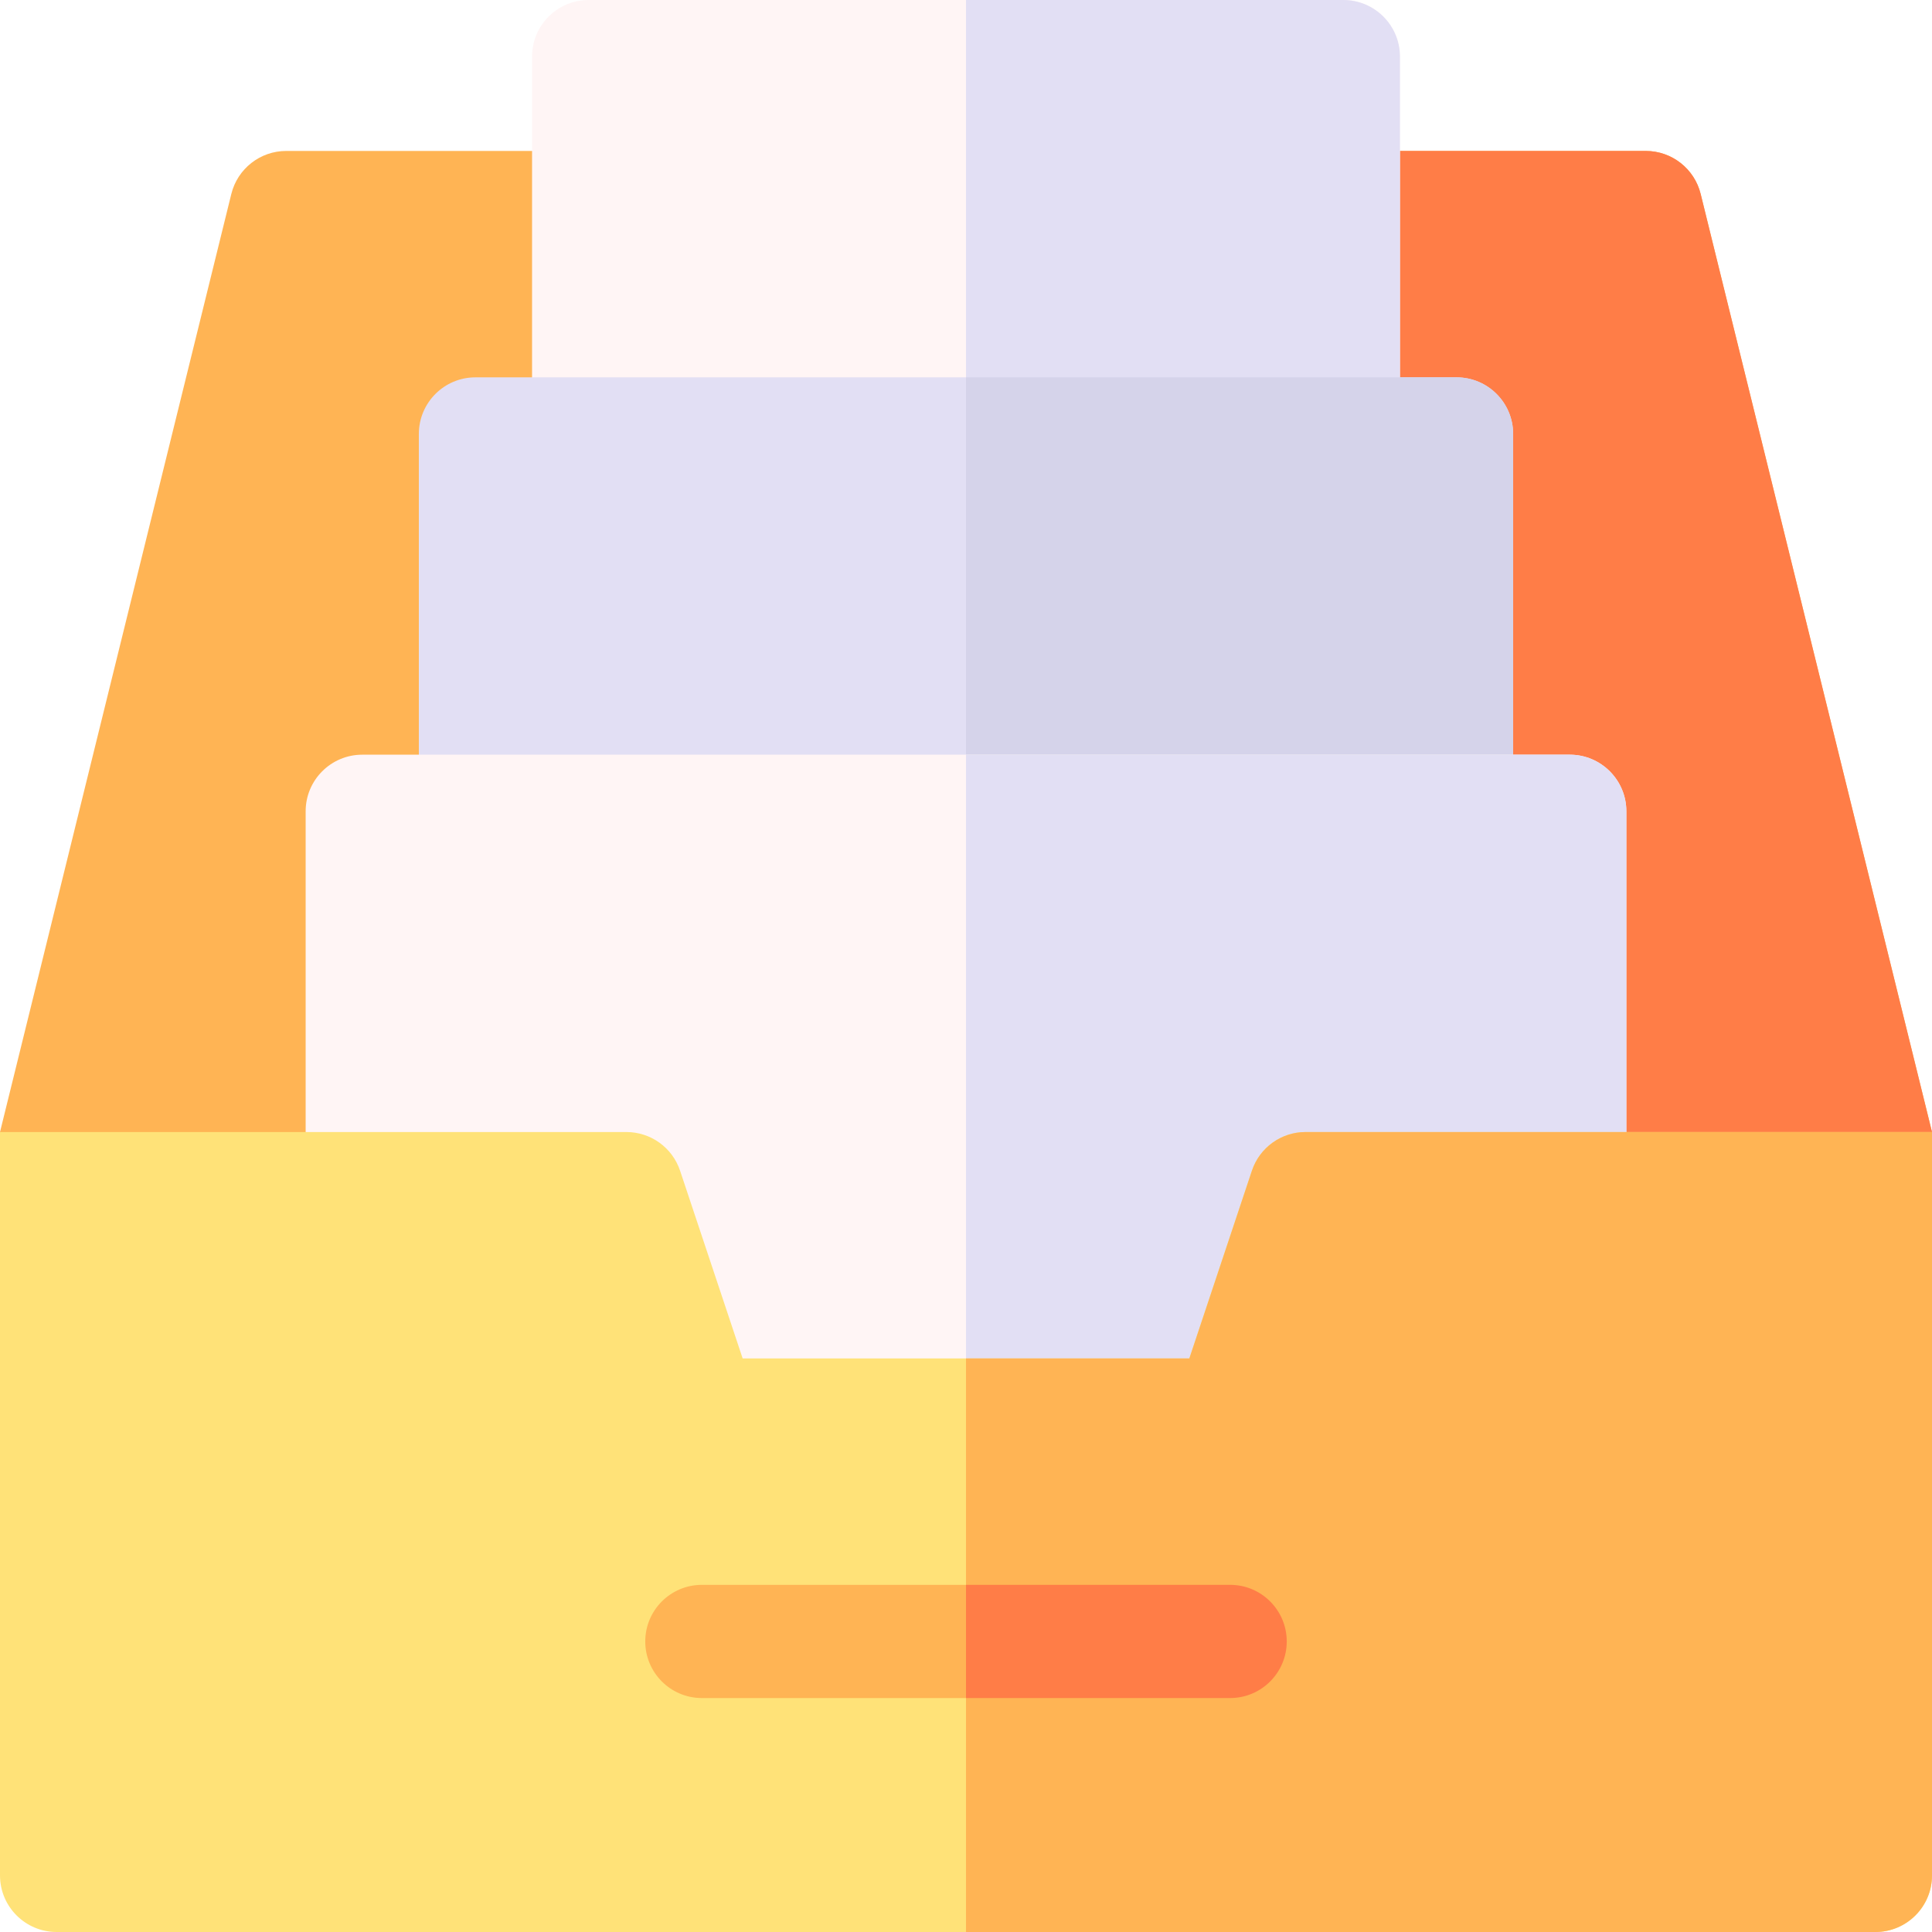
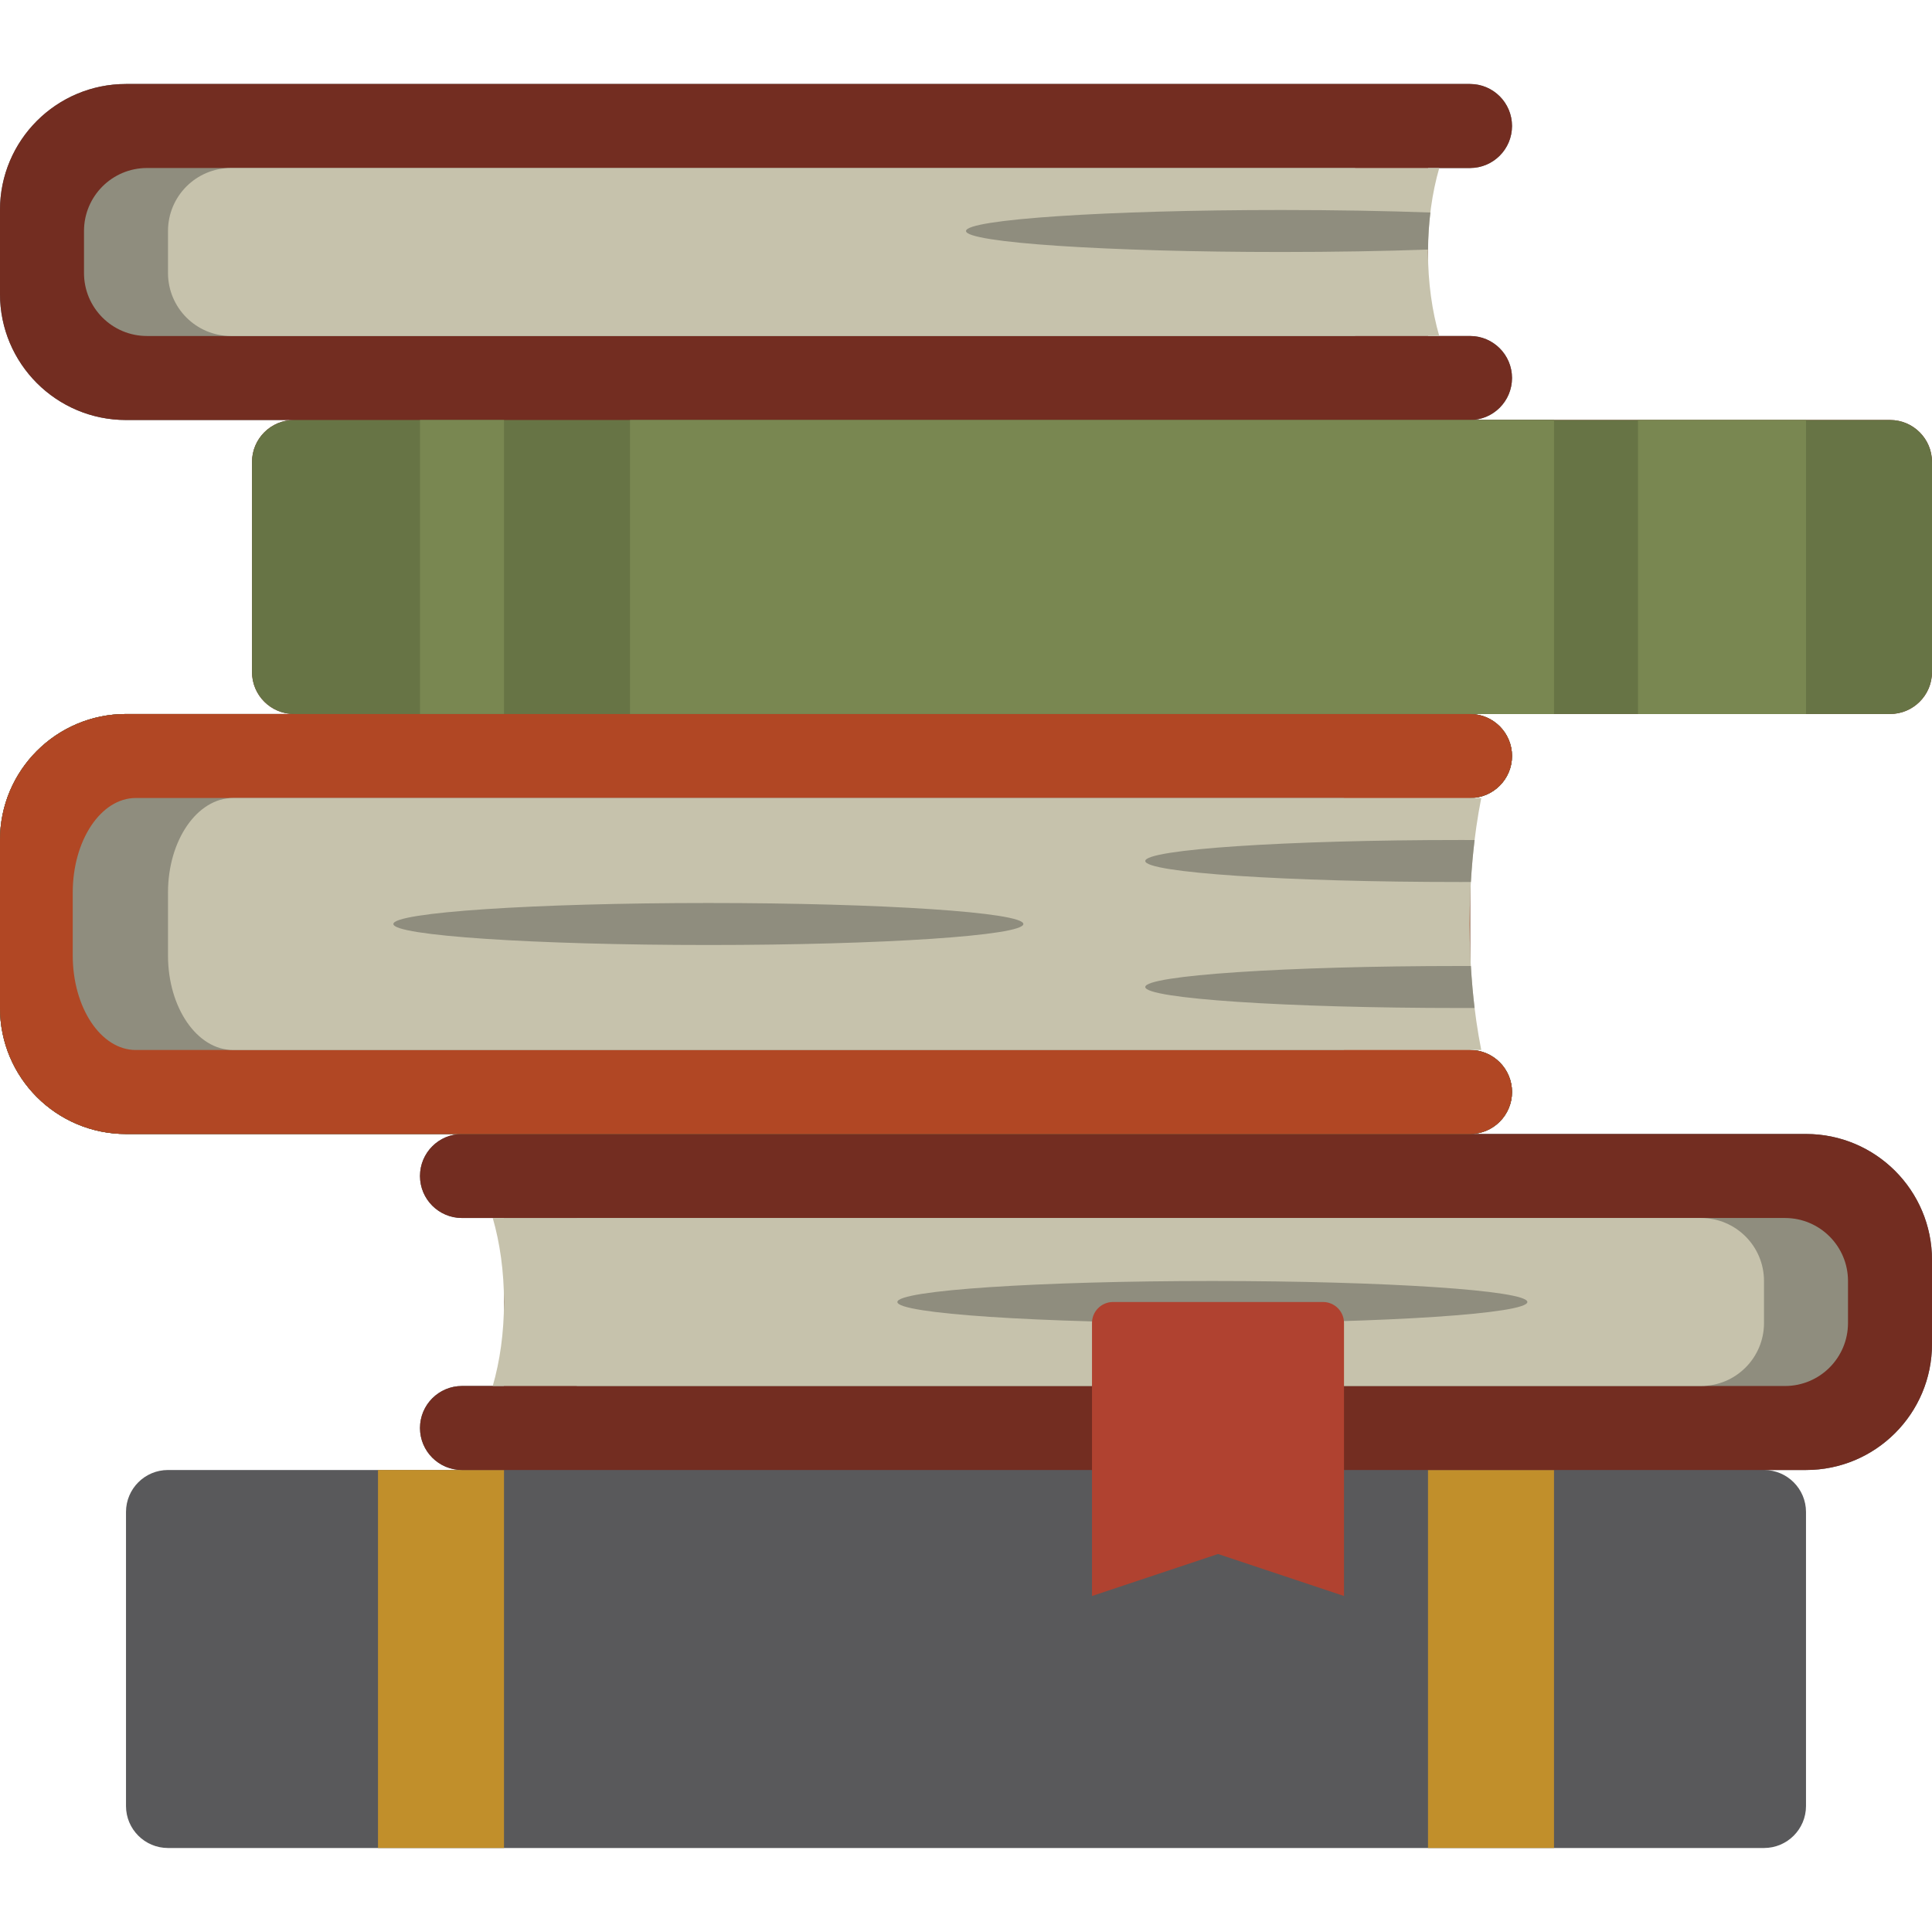
- <svg xmlns="http://www.w3.org/2000/svg" height="512" width="512">
-   <path d="M0 300L61.3 51.41C62.95 44.71 68.96 40 75.86 40h360.27c6.9 0 12.91 4.71 14.56 11.41L512 300c0 8.84-7.16 16-16 16H16c-8.84 0-16-7.16-16-16z" fill="#ffb454" />
-   <path d="M450.7 51.41A14.996 14.996 0 0 0 436.14 40H256v276h240c8.84 0 16-7.16 16-16z" fill="#ff7d47" />
-   <path d="M356 130H156c-8.28 0-15-6.72-15-15V15c0-8.28 6.72-15 15-15h200c8.28 0 15 6.72 15 15v100c0 8.28-6.72 15-15 15z" fill="#fff5f5" />
-   <path d="M356 0H256v130h100c8.28 0 15-6.72 15-15V15c0-8.28-6.72-15-15-15z" fill="#e2dff4" />
-   <path d="M386 230H126c-8.28 0-15-6.72-15-15V115c0-8.28 6.72-15 15-15h260c8.28 0 15 6.72 15 15v100c0 8.28-6.72 15-15 15z" fill="#e2dff4" />
-   <path d="M386 100H256v130h130c8.28 0 15-6.72 15-15V115c0-8.28-6.72-15-15-15z" fill="#d5d3ea" />
-   <path d="M416 450H96c-8.28 0-15-6.72-15-15V215c0-8.28 6.72-15 15-15h320c8.28 0 15 6.72 15 15v220c0 8.28-6.72 15-15 15z" fill="#fff5f5" />
-   <path d="M416 200H256v250h160c8.28 0 15-6.72 15-15V215c0-8.28-6.72-15-15-15z" fill="#e2dff4" />
-   <path d="M497 512H15c-8.28 0-15-6.72-15-15V300h166c6.46 0 12.19 4.13 14.23 10.26L196.81 360h118.38l16.58-49.74A14.991 14.991 0 0 1 346 300h166v197c0 8.28-6.72 15-15 15z" fill="#ffe278" />
-   <path d="M512 300H346c-6.46 0-12.19 4.13-14.23 10.26L315.19 360H256v152h241c8.28 0 15-6.72 15-15z" fill="#ffb454" />
-   <path d="M326 450H186c-8.28 0-15-6.72-15-15s6.72-15 15-15h140c8.28 0 15 6.72 15 15s-6.72 15-15 15z" fill="#ffb454" />
-   <path d="M326 420h-70v30h70c8.28 0 15-6.72 15-15s-6.72-15-15-15z" fill="#ff7d47" />
+ <svg xmlns="http://www.w3.org/2000/svg" version="1.1" id="Capa_1" x="0px" y="0px" viewBox="0 0 460 460" style="enable-background:new 0 0 460 460;" xml:space="preserve" width="512" height="512">
+   <g id="XMLID_244_">
+     <path id="XMLID_227_" style="fill:#59595B;" d="M460,300v20c0,16.569-13.431,30-30,30h-10c5.523,0,10,4.477,10,10v70   c0,5.523-4.477,10-10,10H40c-5.523,0-10-4.477-10-10v-70c0-5.523,4.477-10,10-10h70c-5.523,0-10-4.477-10-10   c0-5.523,4.477-10,10-10h10v-40h-10c-5.523,0-10-4.477-10-10c0-5.523,4.477-10,10-10H30c-16.569,0-30-13.431-30-30v-40   c0-16.569,13.431-30,30-30h120v-70H30C13.431,100,0,86.569,0,70V50c0-16.569,13.431-30,30-30h290h10h20c5.523,0,10,4.477,10,10   c0,5.523-4.477,10-10,10h-10v40h10c5.523,0,10,4.477,10,10c0,5.523-4.477,10-10,10h20v70h-20c5.523,0,10,4.477,10,10   c0,5.523-4.477,10-10,10v60c5.523,0,10,4.477,10,10c0,5.523-4.477,10-10,10h80C446.569,270,460,283.431,460,300z" />
+     <path id="XMLID_243_" style="fill:#C18F2B;" d="M120,440H90v-90h30V440z M370,350h-30v90h30V350z" />
+     <path id="XMLID_226_" style="fill:#732D21;" d="M370,170h-20c5.523,0,10,4.477,10,10c0,5.523-4.477,10-10,10v60   c5.523,0,10,4.477,10,10c0,5.523-4.477,10-10,10h80c16.569,0,30,13.431,30,30v20c0,16.569-13.431,30-30,30H140h-10h-20   c-5.523,0-10-4.477-10-10c0-5.523,4.477-10,10-10h10v-40h-10c-5.523,0-10-4.477-10-10c0-5.523,4.477-10,10-10H30   c-16.569,0-30-13.431-30-30v-40c0-16.569,13.431-30,30-30h40c-5.523,0-10-4.477-10-10v-50c0-5.523,4.477-10,10-10H30   C13.431,100,0,86.569,0,70V50c0-16.569,13.431-30,30-30h290h10h20c5.523,0,10,4.477,10,10c0,5.523-4.477,10-10,10h-10v40h10   c5.523,0,10,4.477,10,10c0,5.523-4.477,10-10,10h20h80c5.523,0,10,4.477,10,10v50c0,5.523-4.477,10-10,10H370z" />
+     <path id="XMLID_225_" style="fill:#8F8D7E;" d="M440,305v10c0,8.284-6.716,15-15,15H137.318c1.703-5.885,2.682-12.712,2.682-20   s-0.979-14.115-2.682-20H425C433.284,290,440,296.716,440,305z M20,55v10c0,8.284,6.716,15,15,15h287.682   C320.979,74.115,320,67.288,320,60s0.979-14.115,2.682-20H35C26.716,40,20,46.716,20,55z" />
+     <path id="XMLID_88_" style="fill:#C6C2AC;" d="M420,305v10c0,8.284-6.716,15-15,15H117.318c1.703-5.885,2.682-12.712,2.682-20   s-0.979-14.115-2.682-20H405C413.284,290,420,296.716,420,305z M40,55v10c0,8.284,6.716,15,15,15h287.682   C340.979,74.115,340,67.288,340,60s0.979-14.115,2.682-20H55C46.716,40,40,46.716,40,55z" />
+     <path id="XMLID_221_" style="fill:#8F8D7E;" d="M363.659,310c0,2.761-33.579,5-75,5s-75-2.239-75-5s33.579-5,75-5   S363.659,307.239,363.659,310z M305,50c-41.421,0-75,2.239-75,5s33.579,5,75,5c12.648,0,24.557-0.21,35.01-0.578   c0.022-3.037,0.216-5.988,0.559-8.825C329.984,50.216,317.872,50,305,50z" />
+     <path id="XMLID_1408_" style="fill:#B04230;" d="M320,380l-30-10l-30,10v-65c0-2.761,2.239-5,5-5h50c2.761,0,5,2.239,5,5V380z" />
+     <path id="XMLID_1407_" style="fill:#677445;" d="M460,110v50c0,5.523-4.477,10-10,10H350c5.523,0,10,4.477,10,10   c0,5.523-4.477,10-10,10v60c5.523,0,10,4.477,10,10c0,5.523-4.477,10-10,10h-10h-10H30c-16.569,0-30-13.431-30-30v-40   c0-16.569,13.431-30,30-30h40c-5.523,0-10-4.477-10-10v-50c0-5.523,4.477-10,10-10h380C455.523,100,460,104.477,460,110z" />
+     <path id="XMLID_1357_" style="fill:#798751;" d="M370,170H150v-70h220V170z M120,100h-20v70h20V100z M430,100h-40v70h40V100z" />
+     <path id="XMLID_1401_" style="fill:#B14724;" d="M360,260c0,5.523-4.477,10-10,10h-10h-10H30c-16.569,0-30-13.431-30-30v-40   c0-16.569,13.431-30,30-30h300h10h10c5.523,0,10,4.477,10,10c0,5.523-4.477,10-10,10v60C355.523,250,360,254.477,360,260z" />
+     <path id="XMLID_1395_" style="fill:#8F8D7E;" d="M32.318,190H320c-1.703,8.827-2.682,19.067-2.682,30   c0,10.932,0.979,21.173,2.682,30H32.318c-8.284,0-15-10.074-15-22.5v-15C17.318,200.074,24.033,190,32.318,190z" />
+     <path id="XMLID_1371_" style="fill:#C6C2AC;" d="M55.496,190h297.187c-1.759,8.827-2.771,19.067-2.771,30   c0,10.932,1.012,21.173,2.771,30H55.496C46.938,250,40,239.926,40,227.5v-15C40,200.074,46.938,190,55.496,190z" />
+     <path id="XMLID_1361_" style="fill:#8F8D7E;" d="M168.659,215c41.421,0,75,2.239,75,5c0,2.761-33.579,5-75,5s-75-2.239-75-5   C93.659,217.239,127.237,215,168.659,215z M347.682,200c-41.421,0-75,2.239-75,5s33.579,5,75,5c0.848,0,1.687-0.002,2.528-0.004   c0.2-3.437,0.494-6.778,0.886-9.99C349.964,200.002,348.827,200,347.682,200z M350.21,230.004c-0.841-0.002-1.68-0.004-2.528-0.004   c-41.421,0-75,2.239-75,5s33.579,5,75,5c1.145,0,2.281-0.002,3.414-0.006C350.704,236.782,350.41,233.441,350.21,230.004z" />
+   </g>
</svg>
